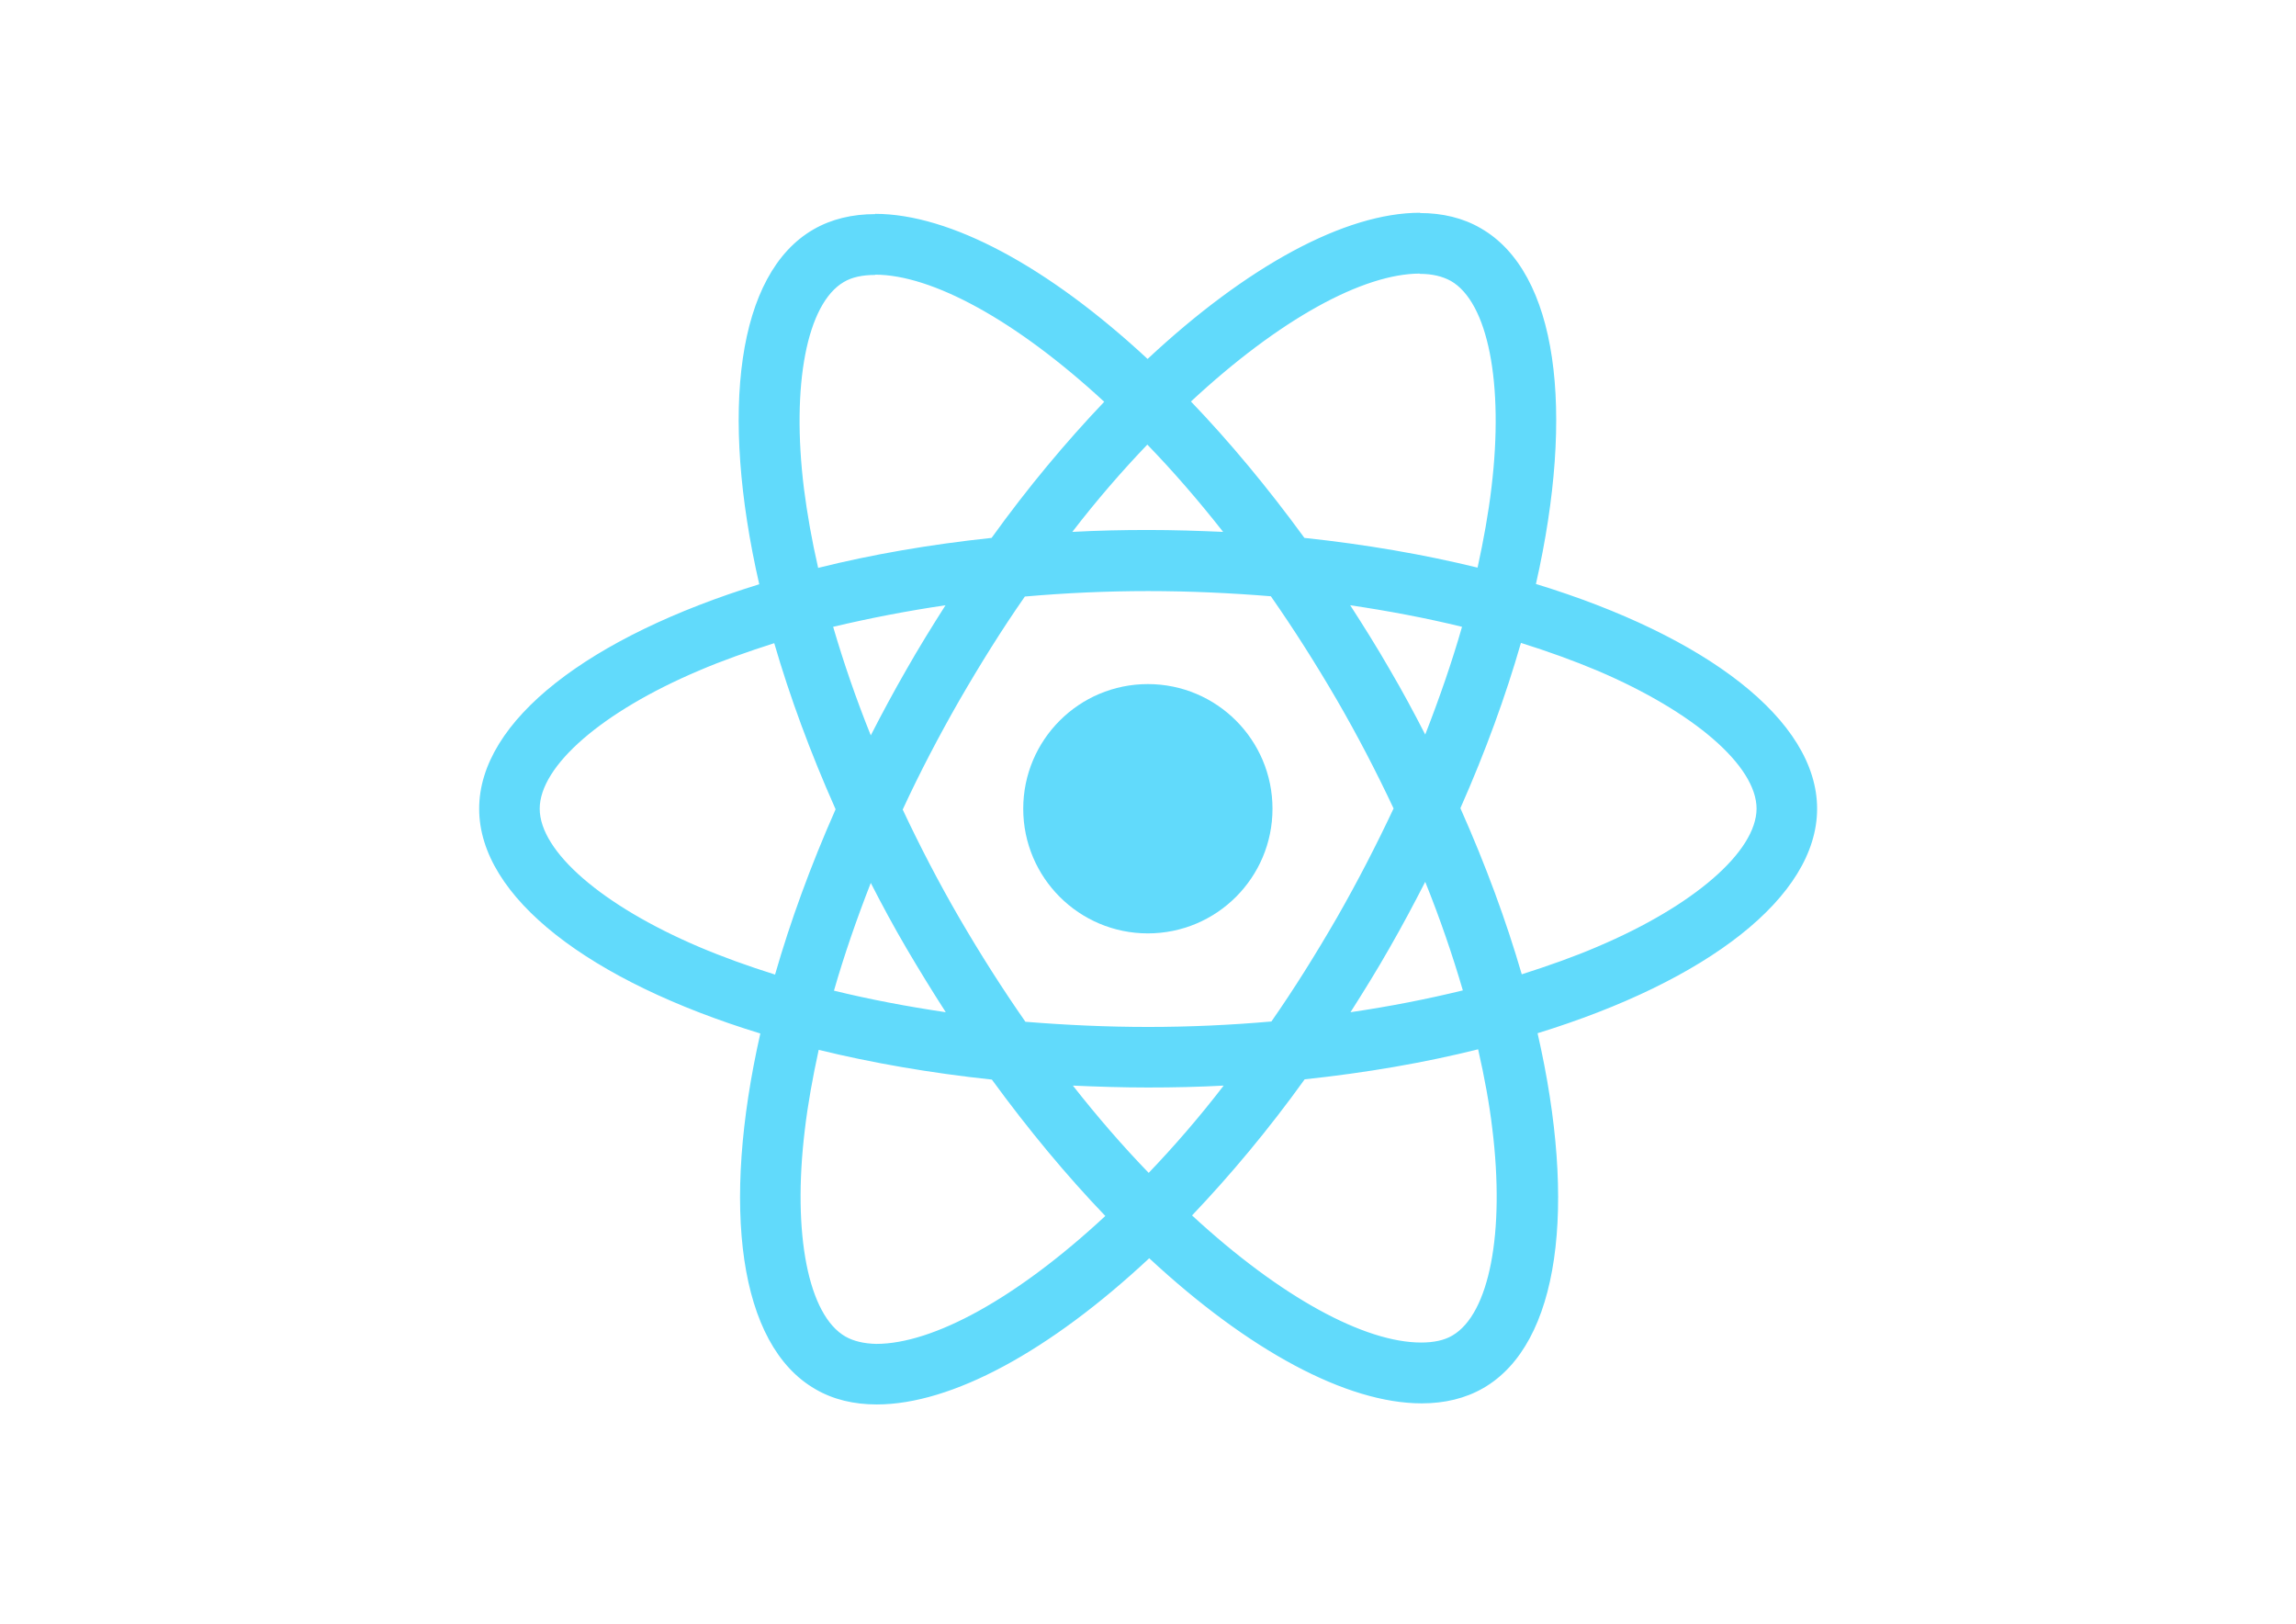
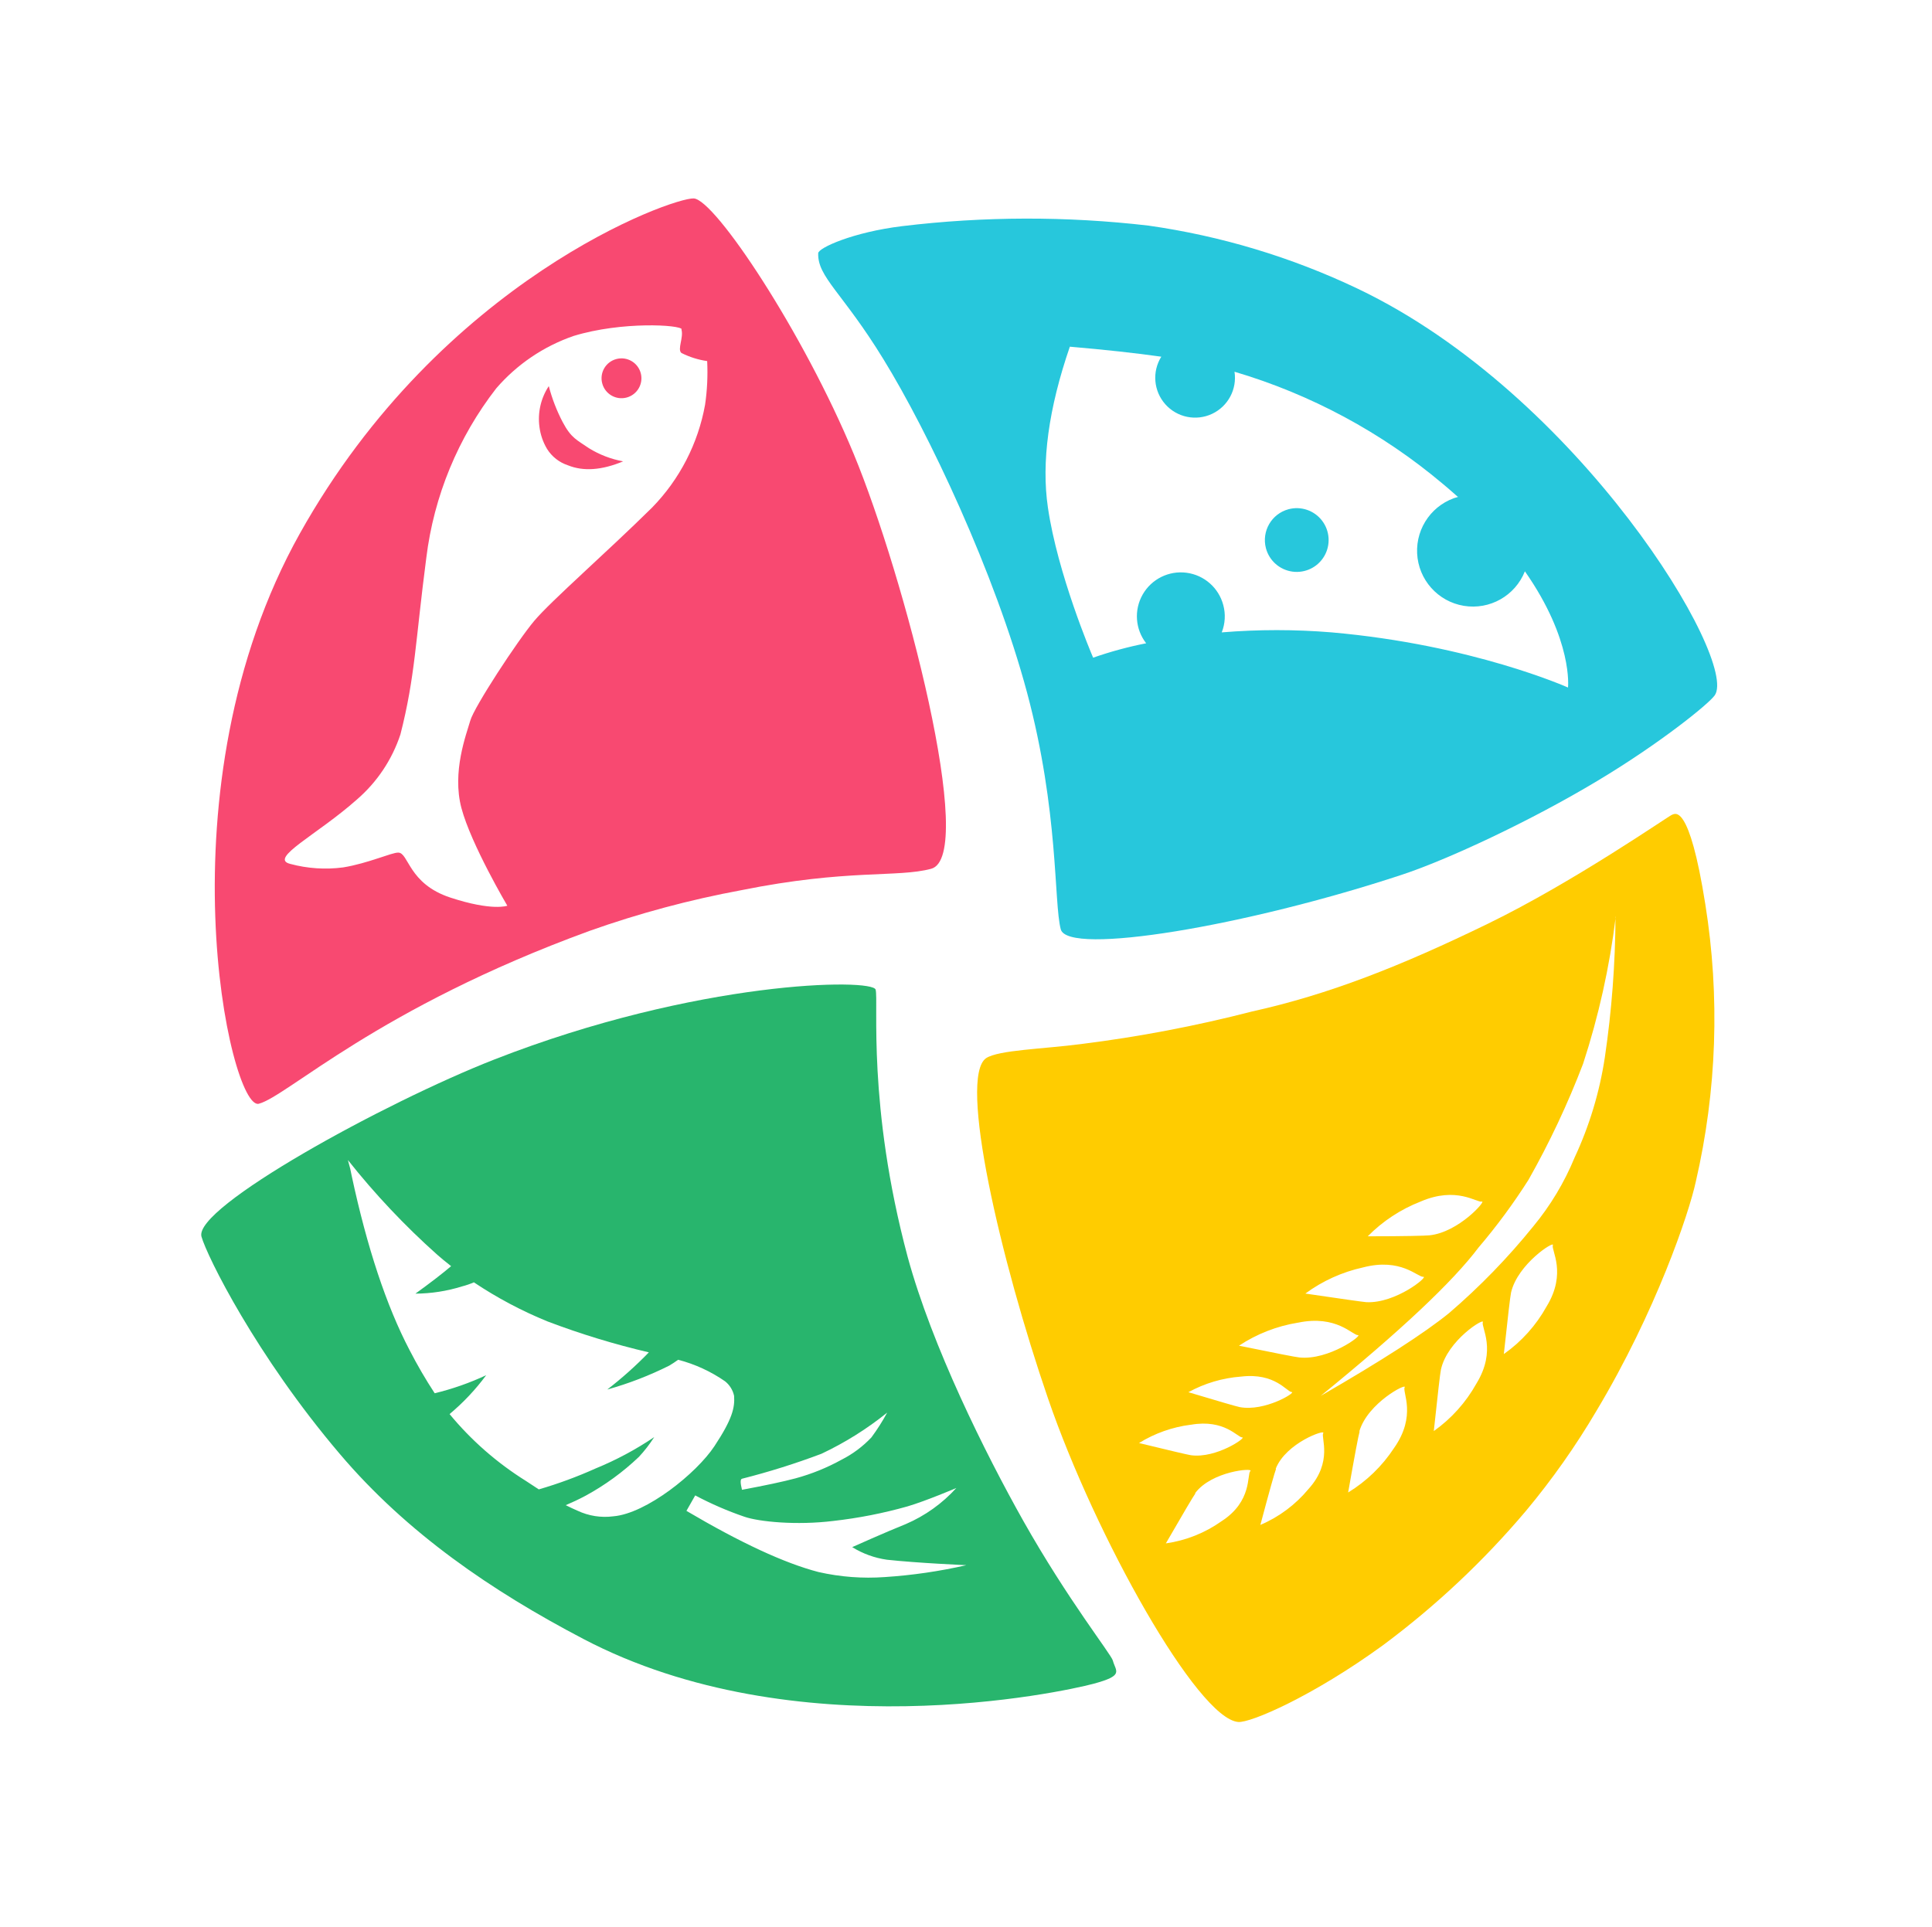
- <svg xmlns="http://www.w3.org/2000/svg" viewBox="0 0 841.9 595.3">
-   <g fill="#61DAFB">
-     <path d="M666.3 296.5c0-32.5-40.7-63.3-103.1-82.4 14.4-63.6 8-114.2-20.2-130.4-6.5-3.8-14.1-5.6-22.4-5.6v22.3c4.6 0 8.3.9 11.4 2.6 13.6 7.8 19.5 37.5 14.9 75.7-1.1 9.4-2.9 19.3-5.1 29.4-19.6-4.8-41-8.5-63.5-10.9-13.5-18.5-27.5-35.3-41.6-50 32.6-30.3 63.2-46.9 84-46.9V78c-27.5 0-63.5 19.6-99.9 53.6-36.4-33.8-72.4-53.2-99.9-53.2v22.3c20.7 0 51.4 16.5 84 46.6-14 14.7-28 31.4-41.3 49.9-22.6 2.4-44 6.1-63.6 11-2.3-10-4-19.7-5.2-29-4.7-38.2 1.1-67.9 14.6-75.8 3-1.8 6.9-2.6 11.5-2.6V78.5c-8.4 0-16 1.8-22.6 5.6-28.1 16.2-34.4 66.7-19.9 130.1-62.2 19.2-102.7 49.9-102.7 82.3 0 32.5 40.7 63.3 103.1 82.4-14.4 63.6-8 114.2 20.2 130.4 6.5 3.8 14.1 5.6 22.5 5.6 27.5 0 63.5-19.6 99.9-53.6 36.4 33.8 72.4 53.2 99.9 53.2 8.4 0 16-1.8 22.6-5.6 28.1-16.2 34.4-66.7 19.9-130.1 62-19.1 102.5-49.9 102.5-82.3zm-130.2-66.7c-3.7 12.9-8.3 26.2-13.5 39.5-4.1-8-8.4-16-13.1-24-4.6-8-9.5-15.8-14.4-23.4 14.2 2.1 27.9 4.7 41 7.9zm-45.8 106.5c-7.8 13.5-15.8 26.3-24.1 38.2-14.9 1.3-30 2-45.2 2-15.1 0-30.2-.7-45-1.9-8.3-11.9-16.4-24.6-24.2-38-7.6-13.1-14.5-26.4-20.8-39.8 6.2-13.4 13.2-26.8 20.7-39.9 7.8-13.5 15.8-26.3 24.1-38.2 14.9-1.3 30-2 45.2-2 15.1 0 30.2.7 45 1.9 8.3 11.9 16.4 24.6 24.2 38 7.6 13.1 14.5 26.4 20.8 39.8-6.3 13.4-13.2 26.8-20.7 39.9zm32.3-13c5.4 13.4 10 26.8 13.8 39.8-13.1 3.2-26.9 5.9-41.2 8 4.9-7.7 9.8-15.6 14.4-23.7 4.6-8 8.9-16.1 13-24.1zM421.2 430c-9.3-9.6-18.6-20.3-27.8-32 9 .4 18.2.7 27.5.7 9.4 0 18.7-.2 27.8-.7-9 11.7-18.3 22.4-27.5 32zm-74.4-58.9c-14.2-2.1-27.9-4.7-41-7.9 3.7-12.9 8.3-26.2 13.5-39.5 4.1 8 8.4 16 13.1 24 4.7 8 9.5 15.8 14.4 23.4zM420.7 163c9.3 9.6 18.6 20.3 27.8 32-9-.4-18.2-.7-27.5-.7-9.4 0-18.7.2-27.8.7 9-11.7 18.3-22.4 27.5-32zm-74 58.9c-4.9 7.7-9.8 15.6-14.4 23.7-4.6 8-8.9 16-13 24-5.4-13.4-10-26.8-13.8-39.8 13.1-3.1 26.9-5.8 41.2-7.9zm-90.5 125.2c-35.4-15.1-58.3-34.9-58.3-50.6 0-15.7 22.9-35.6 58.3-50.6 8.6-3.7 18-7 27.7-10.1 5.7 19.6 13.2 40 22.5 60.9-9.2 20.8-16.6 41.1-22.2 60.6-9.9-3.1-19.3-6.5-28-10.2zM310 490c-13.6-7.8-19.5-37.5-14.9-75.7 1.1-9.4 2.9-19.3 5.1-29.4 19.6 4.8 41 8.5 63.5 10.9 13.5 18.5 27.5 35.3 41.6 50-32.6 30.3-63.2 46.9-84 46.9-4.5-.1-8.3-1-11.3-2.7zm237.2-76.2c4.7 38.2-1.1 67.9-14.6 75.8-3 1.8-6.9 2.6-11.5 2.6-20.7 0-51.4-16.5-84-46.6 14-14.7 28-31.4 41.3-49.9 22.6-2.4 44-6.1 63.6-11 2.3 10.1 4.1 19.8 5.2 29.1zm38.5-66.7c-8.6 3.7-18 7-27.7 10.1-5.7-19.6-13.2-40-22.5-60.9 9.2-20.8 16.6-41.1 22.2-60.6 9.9 3.1 19.3 6.5 28.1 10.2 35.4 15.1 58.3 34.9 58.3 50.6-.1 15.7-23 35.6-58.4 50.6zM320.8 78.4z" />
-     <circle cx="420.9" cy="296.5" r="45.7" />
-     <path d="M520.5 78.1z" />
+ <svg xmlns="http://www.w3.org/2000/svg" viewBox="0 0 237.52 236.9">
+   <defs>
+     <style>.cls-1,.cls-2{fill:none;}.cls-1{clip-rule:evenodd;}.cls-3{clip-path:url(#clip-path);}.cls-4{clip-path:url(#clip-path-2);}.cls-5{fill:#f84971;}.cls-6{clip-path:url(#clip-path-3);}.cls-7{fill:#27c7dc;}.cls-8{clip-path:url(#clip-path-5);}.cls-9{fill:#28b56d;}.cls-10{clip-path:url(#clip-path-7);}.cls-11{fill:#fc0;}</style>
+     <clipPath id="clip-path" transform="translate(24.77 24.4)">
+       <path class="cls-1" d="M51,19.75a2.45,2.45,0,1,1-1.73,3A2.44,2.44,0,0,1,51,19.75Zm-8.3,3.34a20.94,20.94,0,0,0,1.71,4.42c1.06,2,1.77,2.19,3.22,3.2a12.15,12.15,0,0,0,4.21,1.62c-2.62,1.09-4.88,1.26-6.8.48a4.79,4.79,0,0,1-2.55-2,7,7,0,0,1-.94-2.72A7.32,7.32,0,0,1,42.69,23.09Zm16.35-7c-.15-.55-7.35-1-13.3.82a22.06,22.06,0,0,0-9.51,6.44,42.42,42.42,0,0,0-8.6,20.84c-1.34,10.27-1.37,14.62-3.18,21.71a18.05,18.05,0,0,1-5.34,8c-4.87,4.34-10.92,7.26-8.2,7.93a16.64,16.64,0,0,0,6.49.43c3.09-.5,6-1.85,6.78-1.82,1.29,0,1.23,3.83,6.41,5.53s7,1,7,1-4.45-7.53-5.64-12,.61-9.09,1.09-10.77,5.8-9.82,7.88-12.28S49.8,43.54,55.41,38a24.26,24.26,0,0,0,6.5-12.62A27.72,27.72,0,0,0,62.17,20,10.24,10.24,0,0,1,59,19C58.47,18.54,59.31,17.1,59,16.09ZM60.52,0C63.14.14,74,16.48,80.19,31.43s15.24,49.5,9.51,51c-4.13,1.11-10.28,0-23.33,2.63a122.41,122.41,0,0,0-18.65,5c-26.1,9.53-37.13,20.32-40.67,21.26S-5.37,72.42,12.1,41.19,57.9-.13,60.52,0Z" />
+     </clipPath>
+     <clipPath id="clip-path-2" transform="translate(24.77 24.4)">
+       <rect class="cls-2" x="-94.4" y="-237.38" width="375" height="812" />
+     </clipPath>
+     <clipPath id="clip-path-3" transform="translate(24.77 24.4)">
+       <path class="cls-1" d="M133.63,38.22A3.92,3.92,0,1,1,130.86,43,3.93,3.93,0,0,1,133.63,38.22Zm-26.87-20q-3.93,11.42-2.7,19.79c1.19,8.15,5.33,17.93,5.56,18.46v0a47.94,47.94,0,0,1,6.52-1.77A5.4,5.4,0,1,1,125.62,50a5.33,5.33,0,0,1-.19,3.36,82.37,82.37,0,0,1,13.52,0C156.27,54.88,168,60.14,168,60.14s.65-5.79-5.3-14.29a6.87,6.87,0,1,1-8.16-9.17l-.1,0-.6-.53-.62-.54-.63-.53A71,71,0,0,0,127,21.31a4.9,4.9,0,1,1-9-1.85Q113.26,18.79,106.76,18.23ZM86.12,3.41a128.62,128.62,0,0,1,30.29-.07,88.86,88.86,0,0,1,25.74,7.76c27.24,13,46.87,45.76,43.89,50-.76,1.08-6.77,5.93-14.38,10.49-8.32,5-18.48,9.72-24.08,11.57-19.1,6.31-41.07,10-41.94,6.71s-.22-14.47-4.15-29.13-12.12-32-17.67-41c-5-8.16-8.1-10.07-8-13C75.83,6.08,80.09,4.15,86.12,3.41Z" />
+     </clipPath>
+     <clipPath id="clip-path-5" transform="translate(24.77 24.4)">
+       <path class="cls-1" d="M18,118.24l.29,1.08.17.83q2.85,13.29,7.12,21.46a58.84,58.84,0,0,0,3.09,5.31A33.72,33.72,0,0,0,35,144.7a27.53,27.53,0,0,1-4.5,4.78,38.8,38.8,0,0,0,9.37,8.21c.58.39,1.11.74,1.6,1.05a53.52,53.52,0,0,0,7-2.58,39.71,39.71,0,0,0,7.19-3.85,17,17,0,0,1-1.88,2.43,30.9,30.9,0,0,1-6.56,4.78c-.86.46-1.69.84-2.44,1.16.54.27,1,.49,1.45.68a7.92,7.92,0,0,0,4.41.69c4.05-.34,10.21-5.28,12.42-8.62s2.52-4.74,2.42-6.19a3.12,3.12,0,0,0-1.11-1.79,18.07,18.07,0,0,0-5.77-2.65,12.89,12.89,0,0,1-1.09.72,42.59,42.59,0,0,1-7.62,2.94A47.68,47.68,0,0,0,55,141.89a98,98,0,0,1-12.45-3.8,50.75,50.75,0,0,1-9.06-4.81,9.91,9.91,0,0,1-1.46.5,19.53,19.53,0,0,1-5.73.89c1.83-1.32,3.3-2.45,4.39-3.38-.67-.52-1.24-1-1.7-1.4A92.86,92.86,0,0,1,18,118.24ZM84.3,149.3a40.19,40.19,0,0,1-8.08,5.06,91.18,91.18,0,0,1-9.77,3.07c-.22.06-.21.51,0,1.36q4.35-.81,6.59-1.41a25.47,25.47,0,0,0,5.65-2.29,13.34,13.34,0,0,0,3.67-2.74A25.84,25.84,0,0,0,84.3,149.3ZM60.7,159.48l-1.08,1.9q10,5.9,16.23,7.52a27.78,27.78,0,0,0,8.18.62,63.55,63.55,0,0,0,10-1.46s-6-.26-9.75-.67A11,11,0,0,1,80,165.84S84.1,164,86.6,163a17.93,17.93,0,0,0,6.2-4.43s-3.67,1.57-6,2.26a56.92,56.92,0,0,1-9.12,1.79c-4.53.56-9.16.1-10.94-.52A41.68,41.68,0,0,1,60.7,159.48ZM82.88,97.29c.38,1.42-1.06,14.19,3.94,32.87,3,11,9.54,24.14,14.22,32.46,5.48,9.72,10.82,16.43,11,17.16.36,1.35,1.45,1.84-2.41,2.87S73,190.8,46.93,177.12c-11.24-5.89-21.67-13-29.95-22.77C6.73,142.29.68,130.08,0,127.66c-1-3.58,22.42-16.46,36-21.78C61,96.1,82.5,95.88,82.88,97.29Z" />
+     </clipPath>
+     <clipPath id="clip-path-7" transform="translate(24.77 24.4)">
+       <path class="cls-1" d="M157.41,123.35c-.62.16-3.1-1.92-7.54,0a18.64,18.64,0,0,0-6.49,4.27c4.59,0,7.11-.07,7.58-.12C154.58,127.13,158,123.18,157.41,123.35Zm-14.62,8.1a18.72,18.72,0,0,0-7.08,3.21q6.79,1,7.5,1.06c3.64.17,7.68-3.19,7-3.12S147.48,130.22,142.79,131.45Zm-8,6.79a18.51,18.51,0,0,0-7.24,2.83c4.49.92,7,1.41,7.44,1.45,3.62.36,7.83-2.78,7.18-2.75S139.55,137.25,134.81,138.24Zm-7,6.63a15.91,15.91,0,0,0-6.46,1.92q5.7,1.71,6.3,1.83c3.1.59,7-1.83,6.4-1.85S132,144.37,127.81,144.87Zm46.07-56.54v.06a95.6,95.6,0,0,1-4,18,105.18,105.18,0,0,1-6.72,14.29A74.16,74.16,0,0,1,157,129q-4.75,6.32-19.4,18.24,11.25-6.5,15.78-10.18a81.67,81.67,0,0,0,10.35-10.66,33,33,0,0,0,5.08-8.46,45,45,0,0,0,3.72-12.33,122.32,122.32,0,0,0,1.31-17.3ZM161,134.53q-.15.69-.89,7.57a17.56,17.56,0,0,0,5.25-5.84c2.54-4.14.54-6.95.78-7.55S161.82,131,161,134.53Zm-39.39,16.26a15.87,15.87,0,0,0-6.35,2.25q5.79,1.41,6.39,1.5c3.13.42,6.86-2.2,6.3-2.19S125.77,150.07,121.64,150.79ZM152.38,144c-.1.45-.39,3-.88,7.57a17.75,17.75,0,0,0,5.24-5.84c2.54-4.14.55-6.95.79-7.55S153.18,140.39,152.38,144Zm-10,7.63q-.21.67-1.41,7.49a17.87,17.87,0,0,0,5.64-5.46c2.82-4,1-6.89,1.31-7.47S143.39,148.09,142.35,151.59Zm-20.19,7.61q-.39.53-3.63,6.14a15.63,15.63,0,0,0,6.85-2.73c3.81-2.46,3.1-5.76,3.54-6.17S124.21,156.47,122.16,159.2Zm9.91-3c-.16.4-.81,2.7-1.92,6.87a15.65,15.65,0,0,0,5.91-4.41c3.05-3.36,1.5-6.37,1.82-6.88S133.34,153,132.07,156.19ZM180.8,75.78c.34-.09,2.09-1.59,4.08,11a89,89,0,0,1-1.17,34.13c-.83,3.86-4.92,16-12.21,28.17a92.63,92.63,0,0,1-8.65,12.28,105.14,105.14,0,0,1-17.58,16.53c-8.65,6.29-16.28,9.57-17.81,9.45-5-.4-17.55-22.78-23.39-39.79S93,108.06,96.47,105.71c1.53-1,7-1.12,11.67-1.73a166.84,166.84,0,0,0,21-4c9.48-2.1,18.29-5.58,29-10.79S180.46,75.87,180.8,75.78Z" />
+     </clipPath>
+   </defs>
+   <g id="Capa_2" data-name="Capa 2">
+     <g id="Capa_1-2" data-name="Capa 1">
+       <g class="cls-3">
+         <g class="cls-4">
+           <rect class="cls-5" x="-13.1" y="2.32" width="104.02" height="103.86" transform="translate(12.05 36.32) rotate(-15)" />
+         </g>
+       </g>
+       <g class="cls-6">
+         <g class="cls-4">
+           <rect class="cls-7" x="80.93" y="-12.79" width="103.4" height="103.66" transform="translate(19.18 60.06) rotate(-15)" />
+         </g>
+       </g>
+       <g class="cls-8">
+         <g class="cls-4">
+           <rect class="cls-9" x="2.33" y="96.6" width="104.82" height="104.11" transform="translate(-11.84 43.63) rotate(-15)" />
+         </g>
+       </g>
+       <g class="cls-10">
+         <g class="cls-4">
+           <rect class="cls-11" x="96.3" y="81.03" width="104.77" height="104.06" transform="translate(-4.6 67.42) rotate(-15)" />
+         </g>
+       </g>
+     </g>
  </g>
</svg>
